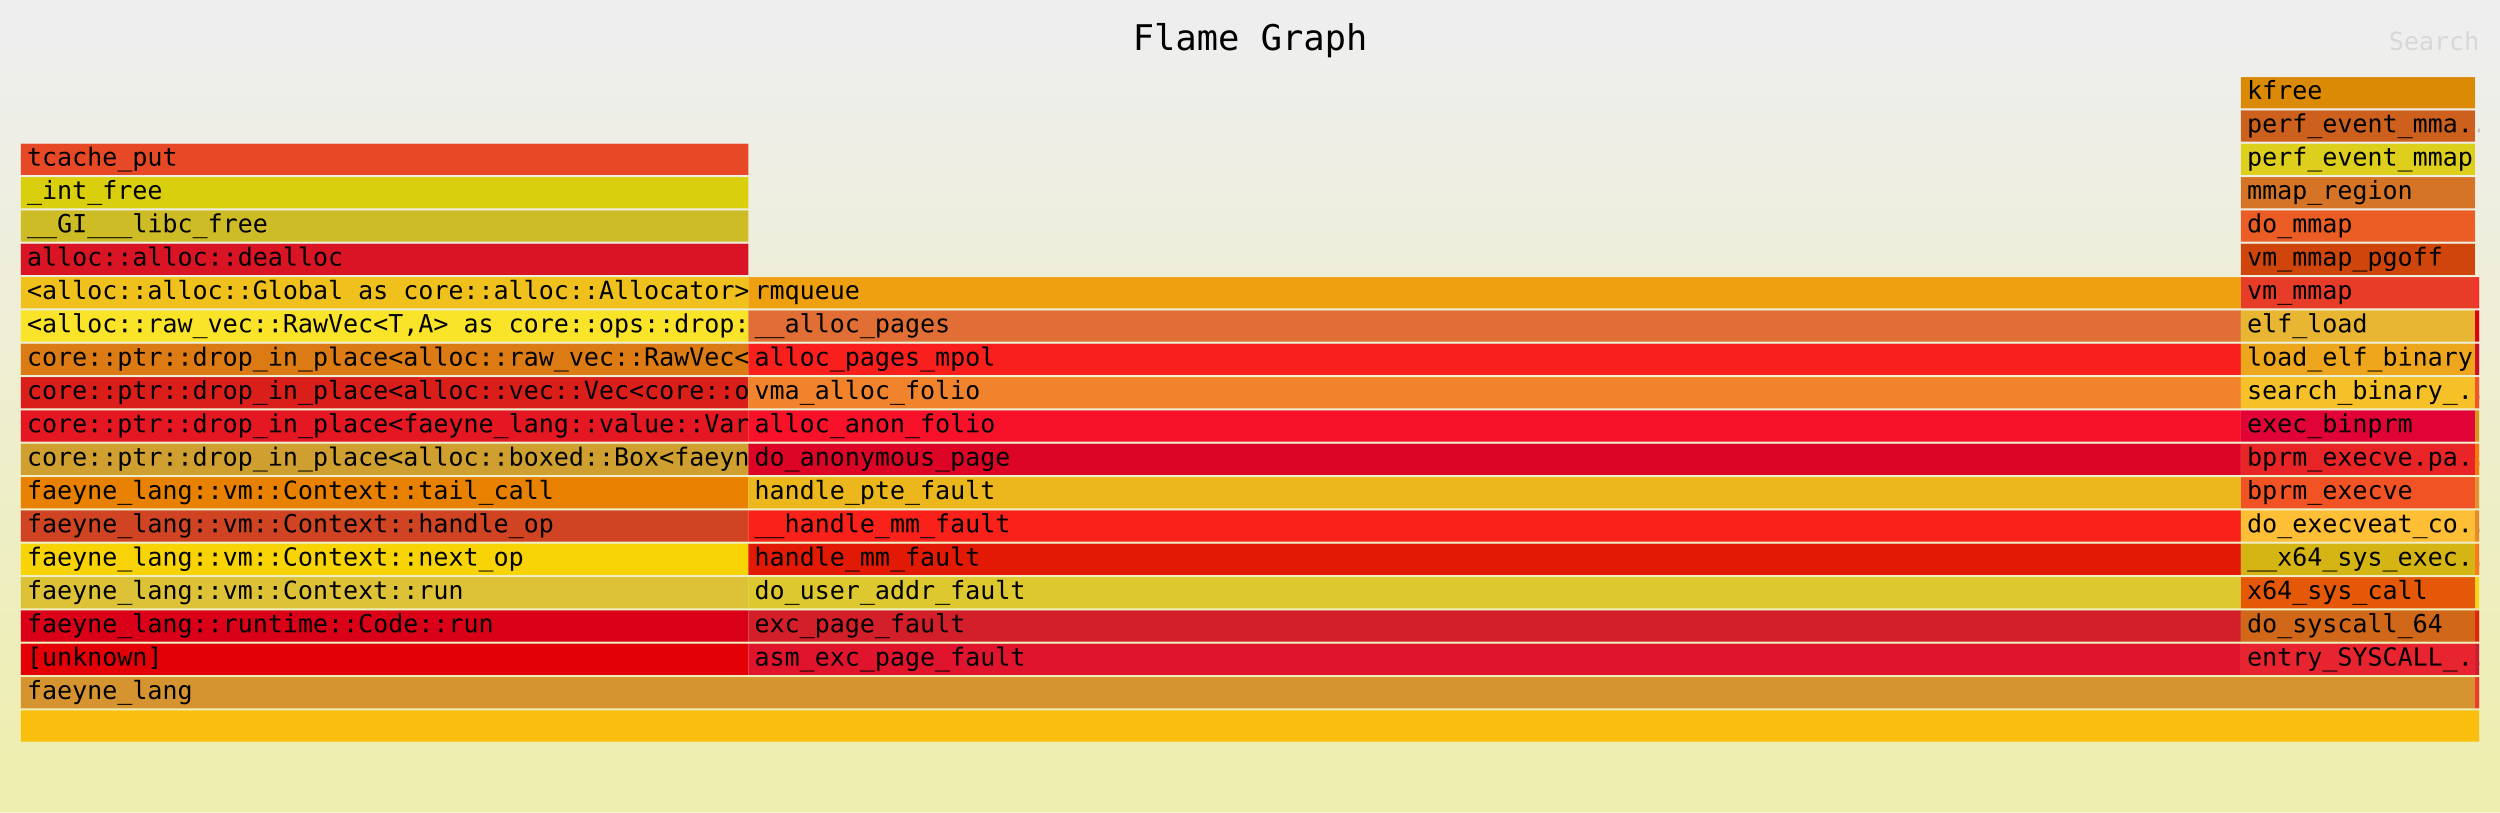
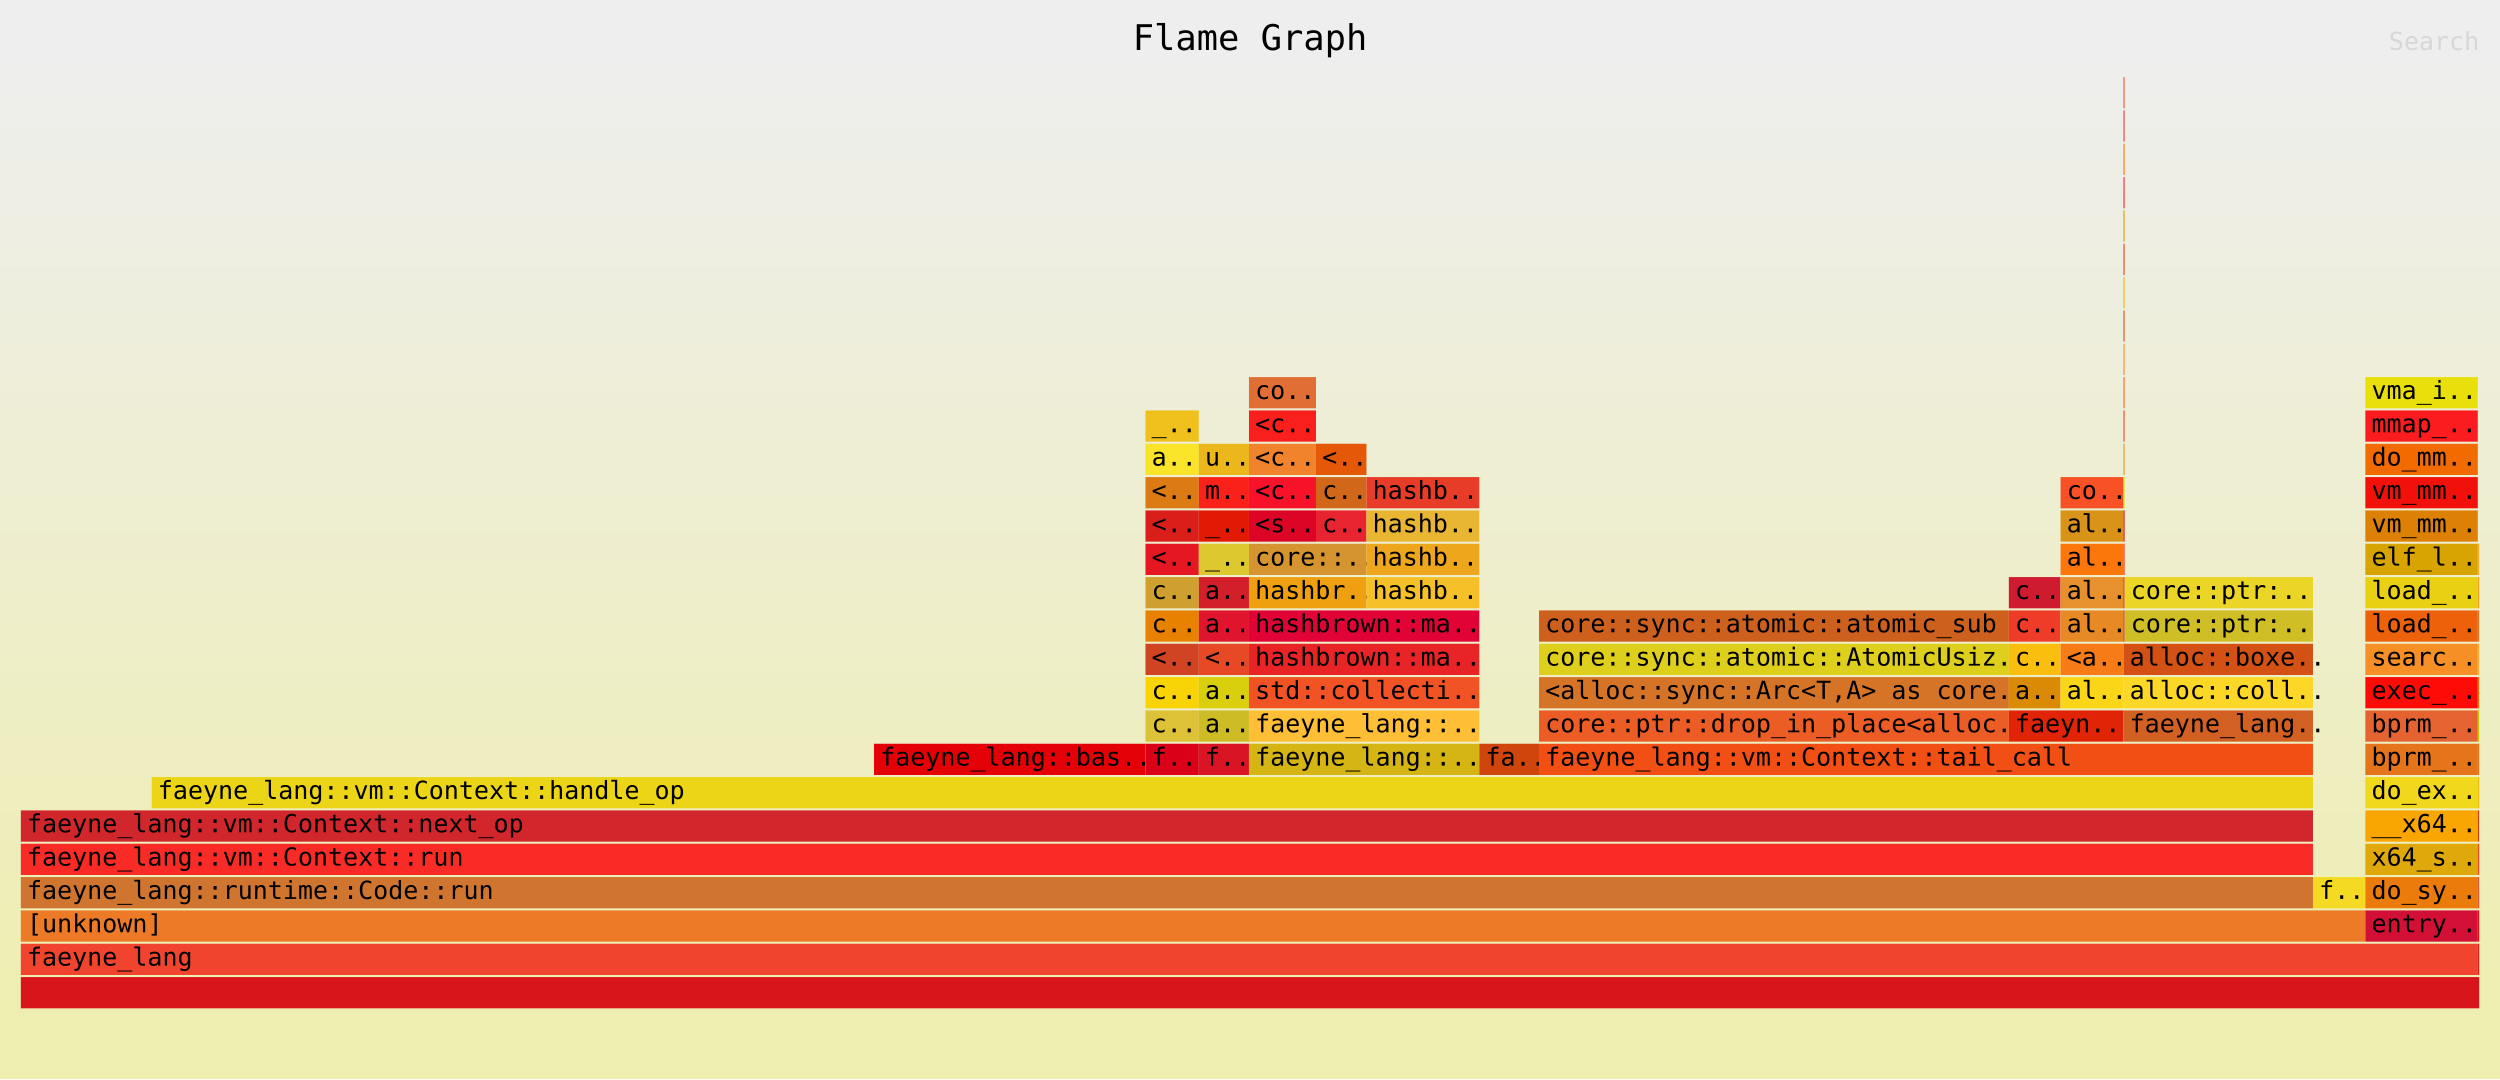
- <svg xmlns="http://www.w3.org/2000/svg" xmlns:ns1="http://github.com/jonhoo/inferno" version="1.1" width="1200" height="390" viewBox="0 0 1200 390">
+ <svg xmlns="http://www.w3.org/2000/svg" xmlns:ns1="http://github.com/jonhoo/inferno" version="1.1" width="1200" height="518" viewBox="0 0 1200 518">
  <defs>
    <linearGradient id="background" y1="0" y2="1" x1="0" x2="0">
      <stop stop-color="#eeeeee" offset="5%" />
      <stop stop-color="#eeeeb0" offset="95%" />
    </linearGradient>
  </defs>
  <style type="text/css">
text { font-family:monospace; font-size:12px }
#title { text-anchor:middle; font-size:17px; }
#matched { text-anchor:end; }
#search { text-anchor:end; opacity:0.1; cursor:pointer; }
#search:hover, #search.show { opacity:1; }
#subtitle { text-anchor:middle; font-color:rgb(160,160,160); }
#unzoom { cursor:pointer; }
#frames &gt; *:hover { stroke:black; stroke-width:0.5; cursor:pointer; }
.hide { display:none; }
.parent { opacity:0.5; }
</style>
-   <rect x="0" y="0" width="100%" height="390" fill="url(#background)" />
+   <rect x="0" y="0" width="100%" height="518" fill="url(#background)" />
  <text id="title" fill="rgb(0,0,0)" x="50%" y="24.00">Flame Graph</text>
-   <text id="details" fill="rgb(0,0,0)" x="10" y="373.00"> </text>
+   <text id="details" fill="rgb(0,0,0)" x="10" y="501.00"> </text>
  <text id="unzoom" class="hide" fill="rgb(0,0,0)" x="10" y="24.00">Reset Zoom</text>
  <text id="search" fill="rgb(0,0,0)" x="1190" y="24.00">Search</text>
-   <text id="matched" fill="rgb(0,0,0)" x="1190" y="373.00"> </text>
-   <svg id="frames" x="10" width="1180" total_samples="45370346">
-     <g>
-       <rect x="0%" y="309" width="29.593%" height="15" fill="rgb(227,0,7)" ns1:x="0" ns1:w="13426468" />
-       <text x="0.25%" y="319.50">[unknown]</text>
-     </g>
-     <g>
-       <rect x="0%" y="293" width="29.593%" height="15" fill="rgb(217,0,24)" ns1:x="0" ns1:w="13426468" />
-       <text x="0.25%" y="303.50">faeyne_lang::runtime::Code::run</text>
-     </g>
-     <g>
-       <rect x="0%" y="277" width="29.593%" height="15" fill="rgb(221,193,54)" ns1:x="0" ns1:w="13426468" />
-       <text x="0.25%" y="287.50">faeyne_lang::vm::Context::run</text>
-     </g>
-     <g>
-       <rect x="0%" y="261" width="29.593%" height="15" fill="rgb(248,212,6)" ns1:x="0" ns1:w="13426468" />
-       <text x="0.25%" y="271.50">faeyne_lang::vm::Context::next_op</text>
-     </g>
-     <g>
-       <rect x="0%" y="245" width="29.593%" height="15" fill="rgb(208,68,35)" ns1:x="0" ns1:w="13426468" />
-       <text x="0.25%" y="255.50">faeyne_lang::vm::Context::handle_op</text>
-     </g>
-     <g>
-       <rect x="0%" y="229" width="29.593%" height="15" fill="rgb(232,128,0)" ns1:x="0" ns1:w="13426468" />
-       <text x="0.25%" y="239.50">faeyne_lang::vm::Context::tail_call</text>
-     </g>
-     <g>
-       <rect x="0%" y="213" width="29.593%" height="15" fill="rgb(207,160,47)" ns1:x="0" ns1:w="13426468" />
-       <text x="0.25%" y="223.50">core::ptr::drop_in_place&lt;alloc::boxed::Box&lt;faeyn..</text>
-     </g>
-     <g>
-       <rect x="0%" y="197" width="29.593%" height="15" fill="rgb(228,23,34)" ns1:x="0" ns1:w="13426468" />
-       <text x="0.25%" y="207.50">core::ptr::drop_in_place&lt;faeyne_lang::value::Var..</text>
-     </g>
-     <g>
-       <rect x="0%" y="181" width="29.593%" height="15" fill="rgb(218,30,26)" ns1:x="0" ns1:w="13426468" />
-       <text x="0.25%" y="191.50">core::ptr::drop_in_place&lt;alloc::vec::Vec&lt;core::o..</text>
-     </g>
-     <g>
-       <rect x="0%" y="165" width="29.593%" height="15" fill="rgb(220,122,19)" ns1:x="0" ns1:w="13426468" />
-       <text x="0.25%" y="175.50">core::ptr::drop_in_place&lt;alloc::raw_vec::RawVec&lt;..</text>
-     </g>
-     <g>
-       <rect x="0%" y="149" width="29.593%" height="15" fill="rgb(250,228,42)" ns1:x="0" ns1:w="13426468" />
-       <text x="0.25%" y="159.50">&lt;alloc::raw_vec::RawVec&lt;T,A&gt; as core::ops::drop:..</text>
-     </g>
-     <g>
-       <rect x="0%" y="133" width="29.593%" height="15" fill="rgb(240,193,28)" ns1:x="0" ns1:w="13426468" />
-       <text x="0.25%" y="143.50">&lt;alloc::alloc::Global as core::alloc::Allocator&gt;..</text>
-     </g>
-     <g>
-       <rect x="0%" y="117" width="29.593%" height="15" fill="rgb(216,20,37)" ns1:x="0" ns1:w="13426468" />
-       <text x="0.25%" y="127.50">alloc::alloc::dealloc</text>
-     </g>
-     <g>
-       <rect x="0%" y="101" width="29.593%" height="15" fill="rgb(206,188,39)" ns1:x="0" ns1:w="13426468" />
-       <text x="0.25%" y="111.50">__GI___libc_free</text>
-     </g>
-     <g>
-       <rect x="0%" y="85" width="29.593%" height="15" fill="rgb(217,207,13)" ns1:x="0" ns1:w="13426468" />
-       <text x="0.25%" y="95.50">_int_free</text>
-     </g>
-     <g>
-       <rect x="0%" y="69" width="29.593%" height="15" fill="rgb(231,73,38)" ns1:x="0" ns1:w="13426468" />
-       <text x="0.25%" y="79.50">tcache_put</text>
-     </g>
-     <g>
-       <rect x="29.593%" y="309" width="60.715%" height="15" fill="rgb(225,20,46)" ns1:x="13426468" ns1:w="27546713" />
-       <text x="29.843%" y="319.50">asm_exc_page_fault</text>
-     </g>
-     <g>
-       <rect x="29.593%" y="293" width="60.715%" height="15" fill="rgb(210,31,41)" ns1:x="13426468" ns1:w="27546713" />
-       <text x="29.843%" y="303.50">exc_page_fault</text>
-     </g>
-     <g>
-       <rect x="29.593%" y="277" width="60.715%" height="15" fill="rgb(221,200,47)" ns1:x="13426468" ns1:w="27546713" />
-       <text x="29.843%" y="287.50">do_user_addr_fault</text>
-     </g>
-     <g>
-       <rect x="29.593%" y="261" width="60.715%" height="15" fill="rgb(226,26,5)" ns1:x="13426468" ns1:w="27546713" />
-       <text x="29.843%" y="271.50">handle_mm_fault</text>
-     </g>
-     <g>
-       <rect x="29.593%" y="245" width="60.715%" height="15" fill="rgb(249,33,26)" ns1:x="13426468" ns1:w="27546713" />
-       <text x="29.843%" y="255.50">__handle_mm_fault</text>
-     </g>
-     <g>
-       <rect x="29.593%" y="229" width="60.715%" height="15" fill="rgb(235,183,28)" ns1:x="13426468" ns1:w="27546713" />
-       <text x="29.843%" y="239.50">handle_pte_fault</text>
-     </g>
-     <g>
-       <rect x="29.593%" y="213" width="60.715%" height="15" fill="rgb(221,5,38)" ns1:x="13426468" ns1:w="27546713" />
-       <text x="29.843%" y="223.50">do_anonymous_page</text>
-     </g>
-     <g>
-       <rect x="29.593%" y="197" width="60.715%" height="15" fill="rgb(247,18,42)" ns1:x="13426468" ns1:w="27546713" />
-       <text x="29.843%" y="207.50">alloc_anon_folio</text>
-     </g>
-     <g>
-       <rect x="29.593%" y="181" width="60.715%" height="15" fill="rgb(241,131,45)" ns1:x="13426468" ns1:w="27546713" />
-       <text x="29.843%" y="191.50">vma_alloc_folio</text>
-     </g>
-     <g>
-       <rect x="29.593%" y="165" width="60.715%" height="15" fill="rgb(249,31,29)" ns1:x="13426468" ns1:w="27546713" />
-       <text x="29.843%" y="175.50">alloc_pages_mpol</text>
-     </g>
-     <g>
-       <rect x="29.593%" y="149" width="60.715%" height="15" fill="rgb(225,111,53)" ns1:x="13426468" ns1:w="27546713" />
-       <text x="29.843%" y="159.50">__alloc_pages</text>
-     </g>
-     <g>
-       <rect x="29.593%" y="133" width="60.715%" height="15" fill="rgb(238,160,17)" ns1:x="13426468" ns1:w="27546713" />
-       <text x="29.843%" y="143.50">rmqueue</text>
-     </g>
-     <g>
-       <rect x="0%" y="325" width="99.832%" height="15" fill="rgb(214,148,48)" ns1:x="0" ns1:w="45294261" />
-       <text x="0.25%" y="335.50">faeyne_lang</text>
-     </g>
-     <g>
-       <rect x="90.308%" y="309" width="9.524%" height="15" fill="rgb(232,36,49)" ns1:x="40973181" ns1:w="4321080" />
-       <text x="90.558%" y="319.50">entry_SYSCALL_..</text>
-     </g>
-     <g>
-       <rect x="90.308%" y="293" width="9.524%" height="15" fill="rgb(209,103,24)" ns1:x="40973181" ns1:w="4321080" />
-       <text x="90.558%" y="303.50">do_syscall_64</text>
-     </g>
-     <g>
-       <rect x="90.308%" y="277" width="9.524%" height="15" fill="rgb(229,88,8)" ns1:x="40973181" ns1:w="4321080" />
-       <text x="90.558%" y="287.50">x64_sys_call</text>
-     </g>
-     <g>
-       <rect x="90.308%" y="261" width="9.524%" height="15" fill="rgb(213,181,19)" ns1:x="40973181" ns1:w="4321080" />
-       <text x="90.558%" y="271.50">__x64_sys_exec..</text>
-     </g>
-     <g>
-       <rect x="90.308%" y="245" width="9.524%" height="15" fill="rgb(254,191,54)" ns1:x="40973181" ns1:w="4321080" />
-       <text x="90.558%" y="255.50">do_execveat_co..</text>
-     </g>
-     <g>
-       <rect x="90.308%" y="229" width="9.524%" height="15" fill="rgb(241,83,37)" ns1:x="40973181" ns1:w="4321080" />
-       <text x="90.558%" y="239.50">bprm_execve</text>
-     </g>
-     <g>
-       <rect x="90.308%" y="213" width="9.524%" height="15" fill="rgb(233,36,39)" ns1:x="40973181" ns1:w="4321080" />
-       <text x="90.558%" y="223.50">bprm_execve.pa..</text>
-     </g>
-     <g>
-       <rect x="90.308%" y="197" width="9.524%" height="15" fill="rgb(226,3,54)" ns1:x="40973181" ns1:w="4321080" />
-       <text x="90.558%" y="207.50">exec_binprm</text>
-     </g>
-     <g>
-       <rect x="90.308%" y="181" width="9.524%" height="15" fill="rgb(245,192,40)" ns1:x="40973181" ns1:w="4321080" />
-       <text x="90.558%" y="191.50">search_binary_..</text>
-     </g>
-     <g>
-       <rect x="90.308%" y="165" width="9.524%" height="15" fill="rgb(238,167,29)" ns1:x="40973181" ns1:w="4321080" />
-       <text x="90.558%" y="175.50">load_elf_binary</text>
-     </g>
-     <g>
-       <rect x="90.308%" y="149" width="9.524%" height="15" fill="rgb(232,182,51)" ns1:x="40973181" ns1:w="4321080" />
-       <text x="90.558%" y="159.50">elf_load</text>
-     </g>
-     <g>
-       <rect x="90.308%" y="133" width="9.524%" height="15" fill="rgb(231,60,39)" ns1:x="40973181" ns1:w="4321080" />
-       <text x="90.558%" y="143.50">vm_mmap</text>
-     </g>
-     <g>
-       <rect x="90.308%" y="117" width="9.524%" height="15" fill="rgb(208,69,12)" ns1:x="40973181" ns1:w="4321080" />
-       <text x="90.558%" y="127.50">vm_mmap_pgoff</text>
-     </g>
-     <g>
-       <rect x="90.308%" y="101" width="9.524%" height="15" fill="rgb(235,93,37)" ns1:x="40973181" ns1:w="4321080" />
-       <text x="90.558%" y="111.50">do_mmap</text>
-     </g>
-     <g>
-       <rect x="90.308%" y="85" width="9.524%" height="15" fill="rgb(213,116,39)" ns1:x="40973181" ns1:w="4321080" />
-       <text x="90.558%" y="95.50">mmap_region</text>
-     </g>
-     <g>
-       <rect x="90.308%" y="69" width="9.524%" height="15" fill="rgb(222,207,29)" ns1:x="40973181" ns1:w="4321080" />
-       <text x="90.558%" y="79.50">perf_event_mmap</text>
-     </g>
-     <g>
-       <rect x="90.308%" y="53" width="9.524%" height="15" fill="rgb(206,96,30)" ns1:x="40973181" ns1:w="4321080" />
-       <text x="90.558%" y="63.50">perf_event_mma..</text>
-     </g>
-     <g>
-       <rect x="90.308%" y="37" width="9.524%" height="15" fill="rgb(218,138,4)" ns1:x="40973181" ns1:w="4321080" />
-       <text x="90.558%" y="47.50">kfree</text>
-     </g>
-     <g>
-       <rect x="0%" y="341" width="100%" height="15" fill="rgb(250,191,14)" ns1:x="0" ns1:w="45370346" />
-       <text x="0.25%" y="351.50" />
-     </g>
-     <g>
-       <rect x="99.832%" y="325" width="0.168%" height="15" fill="rgb(239,60,40)" ns1:x="45294261" ns1:w="76085" />
-       <text x="100.082%" y="335.50" />
-     </g>
-     <g>
-       <rect x="99.832%" y="309" width="0.168%" height="15" fill="rgb(206,27,48)" ns1:x="45294261" ns1:w="76085" />
-       <text x="100.082%" y="319.50" />
-     </g>
-     <g>
-       <rect x="99.832%" y="293" width="0.168%" height="15" fill="rgb(225,35,8)" ns1:x="45294261" ns1:w="76085" />
-       <text x="100.082%" y="303.50" />
-     </g>
-     <g>
-       <rect x="99.832%" y="277" width="0.168%" height="15" fill="rgb(250,213,24)" ns1:x="45294261" ns1:w="76085" />
-       <text x="100.082%" y="287.50" />
-     </g>
-     <g>
-       <rect x="99.832%" y="261" width="0.168%" height="15" fill="rgb(247,123,22)" ns1:x="45294261" ns1:w="76085" />
-       <text x="100.082%" y="271.50" />
-     </g>
-     <g>
-       <rect x="99.832%" y="245" width="0.168%" height="15" fill="rgb(231,138,38)" ns1:x="45294261" ns1:w="76085" />
-       <text x="100.082%" y="255.50" />
-     </g>
-     <g>
-       <rect x="99.832%" y="229" width="0.168%" height="15" fill="rgb(231,145,46)" ns1:x="45294261" ns1:w="76085" />
-       <text x="100.082%" y="239.50" />
-     </g>
-     <g>
-       <rect x="99.832%" y="213" width="0.168%" height="15" fill="rgb(251,118,11)" ns1:x="45294261" ns1:w="76085" />
-       <text x="100.082%" y="223.50" />
-     </g>
-     <g>
-       <rect x="99.832%" y="197" width="0.168%" height="15" fill="rgb(217,147,25)" ns1:x="45294261" ns1:w="76085" />
-       <text x="100.082%" y="207.50" />
-     </g>
-     <g>
-       <rect x="99.832%" y="181" width="0.168%" height="15" fill="rgb(247,81,37)" ns1:x="45294261" ns1:w="76085" />
-       <text x="100.082%" y="191.50" />
-     </g>
-     <g>
-       <rect x="99.832%" y="165" width="0.168%" height="15" fill="rgb(209,12,38)" ns1:x="45294261" ns1:w="76085" />
-       <text x="100.082%" y="175.50" />
-     </g>
-     <g>
-       <rect x="99.832%" y="149" width="0.168%" height="15" fill="rgb(227,1,9)" ns1:x="45294261" ns1:w="76085" />
-       <text x="100.082%" y="159.50" />
-     </g>
-     <g>
-       <rect x="99.832%" y="133" width="0.168%" height="15" fill="rgb(248,47,43)" ns1:x="45294261" ns1:w="76085" />
-       <text x="100.082%" y="143.50" />
+   <text id="matched" fill="rgb(0,0,0)" x="1190" y="501.00"> </text>
+   <svg id="frames" x="10" width="1180" total_samples="270956611">
+     <g>
+       <rect x="34.706%" y="357" width="11.041%" height="15" fill="rgb(227,0,7)" ns1:x="94038751" ns1:w="29917227" />
+       <text x="34.956%" y="367.50">faeyne_lang::bas..</text>
+     </g>
+     <g>
+       <rect x="45.748%" y="357" width="2.17%" height="15" fill="rgb(217,0,24)" ns1:x="123955978" ns1:w="5879940" />
+       <text x="45.998%" y="367.50">f..</text>
+     </g>
+     <g>
+       <rect x="45.748%" y="341" width="2.17%" height="15" fill="rgb(221,193,54)" ns1:x="123955978" ns1:w="5879940" />
+       <text x="45.998%" y="351.50">c..</text>
+     </g>
+     <g>
+       <rect x="45.748%" y="325" width="2.17%" height="15" fill="rgb(248,212,6)" ns1:x="123955978" ns1:w="5879940" />
+       <text x="45.998%" y="335.50">c..</text>
+     </g>
+     <g>
+       <rect x="45.748%" y="309" width="2.17%" height="15" fill="rgb(208,68,35)" ns1:x="123955978" ns1:w="5879940" />
+       <text x="45.998%" y="319.50">&lt;..</text>
+     </g>
+     <g>
+       <rect x="45.748%" y="293" width="2.17%" height="15" fill="rgb(232,128,0)" ns1:x="123955978" ns1:w="5879940" />
+       <text x="45.998%" y="303.50">c..</text>
+     </g>
+     <g>
+       <rect x="45.748%" y="277" width="2.17%" height="15" fill="rgb(207,160,47)" ns1:x="123955978" ns1:w="5879940" />
+       <text x="45.998%" y="287.50">c..</text>
+     </g>
+     <g>
+       <rect x="45.748%" y="261" width="2.17%" height="15" fill="rgb(228,23,34)" ns1:x="123955978" ns1:w="5879940" />
+       <text x="45.998%" y="271.50">&lt;..</text>
+     </g>
+     <g>
+       <rect x="45.748%" y="245" width="2.17%" height="15" fill="rgb(218,30,26)" ns1:x="123955978" ns1:w="5879940" />
+       <text x="45.998%" y="255.50">&lt;..</text>
+     </g>
+     <g>
+       <rect x="45.748%" y="229" width="2.17%" height="15" fill="rgb(220,122,19)" ns1:x="123955978" ns1:w="5879940" />
+       <text x="45.998%" y="239.50">&lt;..</text>
+     </g>
+     <g>
+       <rect x="45.748%" y="213" width="2.17%" height="15" fill="rgb(250,228,42)" ns1:x="123955978" ns1:w="5879940" />
+       <text x="45.998%" y="223.50">a..</text>
+     </g>
+     <g>
+       <rect x="45.748%" y="197" width="2.17%" height="15" fill="rgb(240,193,28)" ns1:x="123955978" ns1:w="5879940" />
+       <text x="45.998%" y="207.50">_..</text>
+     </g>
+     <g>
+       <rect x="47.918%" y="357" width="2.04%" height="15" fill="rgb(216,20,37)" ns1:x="129835918" ns1:w="5528250" />
+       <text x="48.168%" y="367.50">f..</text>
+     </g>
+     <g>
+       <rect x="47.918%" y="341" width="2.04%" height="15" fill="rgb(206,188,39)" ns1:x="129835918" ns1:w="5528250" />
+       <text x="48.168%" y="351.50">a..</text>
+     </g>
+     <g>
+       <rect x="47.918%" y="325" width="2.04%" height="15" fill="rgb(217,207,13)" ns1:x="129835918" ns1:w="5528250" />
+       <text x="48.168%" y="335.50">a..</text>
+     </g>
+     <g>
+       <rect x="47.918%" y="309" width="2.04%" height="15" fill="rgb(231,73,38)" ns1:x="129835918" ns1:w="5528250" />
+       <text x="48.168%" y="319.50">&lt;..</text>
+     </g>
+     <g>
+       <rect x="47.918%" y="293" width="2.04%" height="15" fill="rgb(225,20,46)" ns1:x="129835918" ns1:w="5528250" />
+       <text x="48.168%" y="303.50">a..</text>
+     </g>
+     <g>
+       <rect x="47.918%" y="277" width="2.04%" height="15" fill="rgb(210,31,41)" ns1:x="129835918" ns1:w="5528250" />
+       <text x="48.168%" y="287.50">a..</text>
+     </g>
+     <g>
+       <rect x="47.918%" y="261" width="2.04%" height="15" fill="rgb(221,200,47)" ns1:x="129835918" ns1:w="5528250" />
+       <text x="48.168%" y="271.50">_..</text>
+     </g>
+     <g>
+       <rect x="47.918%" y="245" width="2.04%" height="15" fill="rgb(226,26,5)" ns1:x="129835918" ns1:w="5528250" />
+       <text x="48.168%" y="255.50">_..</text>
+     </g>
+     <g>
+       <rect x="47.918%" y="229" width="2.04%" height="15" fill="rgb(249,33,26)" ns1:x="129835918" ns1:w="5528250" />
+       <text x="48.168%" y="239.50">m..</text>
+     </g>
+     <g>
+       <rect x="47.918%" y="213" width="2.04%" height="15" fill="rgb(235,183,28)" ns1:x="129835918" ns1:w="5528250" />
+       <text x="48.168%" y="223.50">u..</text>
+     </g>
+     <g>
+       <rect x="49.958%" y="245" width="2.727%" height="15" fill="rgb(221,5,38)" ns1:x="135364168" ns1:w="7390103" />
+       <text x="50.208%" y="255.50">&lt;s..</text>
+     </g>
+     <g>
+       <rect x="49.958%" y="229" width="2.727%" height="15" fill="rgb(247,18,42)" ns1:x="135364168" ns1:w="7390103" />
+       <text x="50.208%" y="239.50">&lt;c..</text>
+     </g>
+     <g>
+       <rect x="49.958%" y="213" width="2.727%" height="15" fill="rgb(241,131,45)" ns1:x="135364168" ns1:w="7390103" />
+       <text x="50.208%" y="223.50">&lt;c..</text>
+     </g>
+     <g>
+       <rect x="49.958%" y="197" width="2.727%" height="15" fill="rgb(249,31,29)" ns1:x="135364168" ns1:w="7390103" />
+       <text x="50.208%" y="207.50">&lt;c..</text>
+     </g>
+     <g>
+       <rect x="49.958%" y="181" width="2.727%" height="15" fill="rgb(225,111,53)" ns1:x="135364168" ns1:w="7390103" />
+       <text x="50.208%" y="191.50">co..</text>
+     </g>
+     <g>
+       <rect x="49.958%" y="277" width="4.78%" height="15" fill="rgb(238,160,17)" ns1:x="135364168" ns1:w="12950608" />
+       <text x="50.208%" y="287.50">hashbr..</text>
+     </g>
+     <g>
+       <rect x="49.958%" y="261" width="4.78%" height="15" fill="rgb(214,148,48)" ns1:x="135364168" ns1:w="12950608" />
+       <text x="50.208%" y="271.50">core::..</text>
+     </g>
+     <g>
+       <rect x="52.685%" y="245" width="2.052%" height="15" fill="rgb(232,36,49)" ns1:x="142754271" ns1:w="5560505" />
+       <text x="52.935%" y="255.50">c..</text>
+     </g>
+     <g>
+       <rect x="52.685%" y="229" width="2.052%" height="15" fill="rgb(209,103,24)" ns1:x="142754271" ns1:w="5560505" />
+       <text x="52.935%" y="239.50">c..</text>
+     </g>
+     <g>
+       <rect x="52.685%" y="213" width="2.052%" height="15" fill="rgb(229,88,8)" ns1:x="142754271" ns1:w="5560505" />
+       <text x="52.935%" y="223.50">&lt;..</text>
+     </g>
+     <g>
+       <rect x="49.958%" y="357" width="9.369%" height="15" fill="rgb(213,181,19)" ns1:x="135364168" ns1:w="25386846" />
+       <text x="50.208%" y="367.50">faeyne_lang::..</text>
+     </g>
+     <g>
+       <rect x="49.958%" y="341" width="9.369%" height="15" fill="rgb(254,191,54)" ns1:x="135364168" ns1:w="25386846" />
+       <text x="50.208%" y="351.50">faeyne_lang::..</text>
+     </g>
+     <g>
+       <rect x="49.958%" y="325" width="9.369%" height="15" fill="rgb(241,83,37)" ns1:x="135364168" ns1:w="25386846" />
+       <text x="50.208%" y="335.50">std::collecti..</text>
+     </g>
+     <g>
+       <rect x="49.958%" y="309" width="9.369%" height="15" fill="rgb(233,36,39)" ns1:x="135364168" ns1:w="25386846" />
+       <text x="50.208%" y="319.50">hashbrown::ma..</text>
+     </g>
+     <g>
+       <rect x="49.958%" y="293" width="9.369%" height="15" fill="rgb(226,3,54)" ns1:x="135364168" ns1:w="25386846" />
+       <text x="50.208%" y="303.50">hashbrown::ma..</text>
+     </g>
+     <g>
+       <rect x="54.737%" y="277" width="4.59%" height="15" fill="rgb(245,192,40)" ns1:x="148314776" ns1:w="12436238" />
+       <text x="54.987%" y="287.50">hashb..</text>
+     </g>
+     <g>
+       <rect x="54.737%" y="261" width="4.59%" height="15" fill="rgb(238,167,29)" ns1:x="148314776" ns1:w="12436238" />
+       <text x="54.987%" y="271.50">hashb..</text>
+     </g>
+     <g>
+       <rect x="54.737%" y="245" width="4.59%" height="15" fill="rgb(232,182,51)" ns1:x="148314776" ns1:w="12436238" />
+       <text x="54.987%" y="255.50">hashb..</text>
+     </g>
+     <g>
+       <rect x="54.737%" y="229" width="4.59%" height="15" fill="rgb(231,60,39)" ns1:x="148314776" ns1:w="12436238" />
+       <text x="54.987%" y="239.50">hashb..</text>
+     </g>
+     <g>
+       <rect x="59.327%" y="357" width="2.43%" height="15" fill="rgb(208,69,12)" ns1:x="160751014" ns1:w="6583145" />
+       <text x="59.577%" y="367.50">fa..</text>
+     </g>
+     <g>
+       <rect x="61.757%" y="341" width="19.112%" height="15" fill="rgb(235,93,37)" ns1:x="167334159" ns1:w="51784480" />
+       <text x="62.007%" y="351.50">core::ptr::drop_in_place&lt;alloc..</text>
+     </g>
+     <g>
+       <rect x="61.757%" y="325" width="19.112%" height="15" fill="rgb(213,116,39)" ns1:x="167334159" ns1:w="51784480" />
+       <text x="62.007%" y="335.50">&lt;alloc::sync::Arc&lt;T,A&gt; as core..</text>
+     </g>
+     <g>
+       <rect x="61.757%" y="309" width="19.112%" height="15" fill="rgb(222,207,29)" ns1:x="167334159" ns1:w="51784480" />
+       <text x="62.007%" y="319.50">core::sync::atomic::AtomicUsiz..</text>
+     </g>
+     <g>
+       <rect x="61.757%" y="293" width="19.112%" height="15" fill="rgb(206,96,30)" ns1:x="167334159" ns1:w="51784480" />
+       <text x="62.007%" y="303.50">core::sync::atomic::atomic_sub</text>
+     </g>
+     <g>
+       <rect x="80.868%" y="325" width="2.103%" height="15" fill="rgb(218,138,4)" ns1:x="219118639" ns1:w="5698945" />
+       <text x="81.118%" y="335.50">a..</text>
+     </g>
+     <g>
+       <rect x="80.868%" y="309" width="2.103%" height="15" fill="rgb(250,191,14)" ns1:x="219118639" ns1:w="5698945" />
+       <text x="81.118%" y="319.50">c..</text>
+     </g>
+     <g>
+       <rect x="80.868%" y="293" width="2.103%" height="15" fill="rgb(239,60,40)" ns1:x="219118639" ns1:w="5698945" />
+       <text x="81.118%" y="303.50">c..</text>
+     </g>
+     <g>
+       <rect x="80.868%" y="277" width="2.103%" height="15" fill="rgb(206,27,48)" ns1:x="219118639" ns1:w="5698945" />
+       <text x="81.118%" y="287.50">c..</text>
+     </g>
+     <g>
+       <rect x="80.868%" y="341" width="4.664%" height="15" fill="rgb(225,35,8)" ns1:x="219118639" ns1:w="12637180" />
+       <text x="81.118%" y="351.50">faeyn..</text>
+     </g>
+     <g>
+       <rect x="82.972%" y="325" width="2.561%" height="15" fill="rgb(250,213,24)" ns1:x="224817584" ns1:w="6938235" />
+       <text x="83.222%" y="335.50">al..</text>
+     </g>
+     <g>
+       <rect x="82.972%" y="309" width="2.561%" height="15" fill="rgb(247,123,22)" ns1:x="224817584" ns1:w="6938235" />
+       <text x="83.222%" y="319.50">&lt;a..</text>
+     </g>
+     <g>
+       <rect x="82.972%" y="293" width="2.561%" height="15" fill="rgb(231,138,38)" ns1:x="224817584" ns1:w="6938235" />
+       <text x="83.222%" y="303.50">al..</text>
+     </g>
+     <g>
+       <rect x="82.972%" y="277" width="2.561%" height="15" fill="rgb(231,145,46)" ns1:x="224817584" ns1:w="6938235" />
+       <text x="83.222%" y="287.50">al..</text>
+     </g>
+     <g>
+       <rect x="82.972%" y="261" width="2.561%" height="15" fill="rgb(251,118,11)" ns1:x="224817584" ns1:w="6938235" />
+       <text x="83.222%" y="271.50">al..</text>
+     </g>
+     <g>
+       <rect x="82.972%" y="245" width="2.561%" height="15" fill="rgb(217,147,25)" ns1:x="224817584" ns1:w="6938235" />
+       <text x="83.222%" y="255.50">al..</text>
+     </g>
+     <g>
+       <rect x="82.972%" y="229" width="2.561%" height="15" fill="rgb(247,81,37)" ns1:x="224817584" ns1:w="6938235" />
+       <text x="83.222%" y="239.50">co..</text>
+     </g>
+     <g>
+       <rect x="85.532%" y="293" width="0.044%" height="15" fill="rgb(209,12,38)" ns1:x="231755819" ns1:w="120612" />
+       <text x="85.782%" y="303.50" />
+     </g>
+     <g>
+       <rect x="85.532%" y="277" width="0.044%" height="15" fill="rgb(227,1,9)" ns1:x="231755819" ns1:w="120612" />
+       <text x="85.782%" y="287.50" />
+     </g>
+     <g>
+       <rect x="85.532%" y="261" width="0.044%" height="15" fill="rgb(248,47,43)" ns1:x="231755819" ns1:w="120612" />
+       <text x="85.782%" y="271.50" />
+     </g>
+     <g>
+       <rect x="85.532%" y="245" width="0.044%" height="15" fill="rgb(221,10,30)" ns1:x="231755819" ns1:w="120612" />
+       <text x="85.782%" y="255.50" />
+     </g>
+     <g>
+       <rect x="85.532%" y="229" width="0.044%" height="15" fill="rgb(210,229,1)" ns1:x="231755819" ns1:w="120612" />
+       <text x="85.782%" y="239.50" />
+     </g>
+     <g>
+       <rect x="85.532%" y="213" width="0.044%" height="15" fill="rgb(222,148,37)" ns1:x="231755819" ns1:w="120612" />
+       <text x="85.782%" y="223.50" />
+     </g>
+     <g>
+       <rect x="85.532%" y="197" width="0.044%" height="15" fill="rgb(234,67,33)" ns1:x="231755819" ns1:w="120612" />
+       <text x="85.782%" y="207.50" />
+     </g>
+     <g>
+       <rect x="85.532%" y="181" width="0.044%" height="15" fill="rgb(247,98,35)" ns1:x="231755819" ns1:w="120612" />
+       <text x="85.782%" y="191.50" />
+     </g>
+     <g>
+       <rect x="85.532%" y="165" width="0.044%" height="15" fill="rgb(247,138,52)" ns1:x="231755819" ns1:w="120612" />
+       <text x="85.782%" y="175.50" />
+     </g>
+     <g>
+       <rect x="85.532%" y="149" width="0.044%" height="15" fill="rgb(213,79,30)" ns1:x="231755819" ns1:w="120612" />
+       <text x="85.782%" y="159.50" />
+     </g>
+     <g>
+       <rect x="85.532%" y="133" width="0.044%" height="15" fill="rgb(246,177,23)" ns1:x="231755819" ns1:w="120612" />
+       <text x="85.782%" y="143.50" />
+     </g>
+     <g>
+       <rect x="85.532%" y="117" width="0.044%" height="15" fill="rgb(230,62,27)" ns1:x="231755819" ns1:w="120612" />
+       <text x="85.782%" y="127.50" />
+     </g>
+     <g>
+       <rect x="85.532%" y="101" width="0.044%" height="15" fill="rgb(216,154,8)" ns1:x="231755819" ns1:w="120612" />
+       <text x="85.782%" y="111.50" />
+     </g>
+     <g>
+       <rect x="85.532%" y="85" width="0.044%" height="15" fill="rgb(244,35,45)" ns1:x="231755819" ns1:w="120612" />
+       <text x="85.782%" y="95.50" />
+     </g>
+     <g>
+       <rect x="85.532%" y="69" width="0.044%" height="15" fill="rgb(251,115,12)" ns1:x="231755819" ns1:w="120612" />
+       <text x="85.782%" y="79.50" />
+     </g>
+     <g>
+       <rect x="85.532%" y="53" width="0.044%" height="15" fill="rgb(240,54,50)" ns1:x="231755819" ns1:w="120612" />
+       <text x="85.782%" y="63.50" />
+     </g>
+     <g>
+       <rect x="85.532%" y="37" width="0.044%" height="15" fill="rgb(233,84,52)" ns1:x="231755819" ns1:w="120612" />
+       <text x="85.782%" y="47.50" />
+     </g>
+     <g>
+       <rect x="0%" y="421" width="93.24%" height="15" fill="rgb(207,117,47)" ns1:x="0" ns1:w="252640212" />
+       <text x="0.25%" y="431.50">faeyne_lang::runtime::Code::run</text>
+     </g>
+     <g>
+       <rect x="0%" y="405" width="93.24%" height="15" fill="rgb(249,43,39)" ns1:x="0" ns1:w="252640212" />
+       <text x="0.25%" y="415.50">faeyne_lang::vm::Context::run</text>
+     </g>
+     <g>
+       <rect x="0%" y="389" width="93.24%" height="15" fill="rgb(209,38,44)" ns1:x="0" ns1:w="252640212" />
+       <text x="0.25%" y="399.50">faeyne_lang::vm::Context::next_op</text>
+     </g>
+     <g>
+       <rect x="5.323%" y="373" width="87.917%" height="15" fill="rgb(236,212,23)" ns1:x="14423517" ns1:w="238216695" />
+       <text x="5.573%" y="383.50">faeyne_lang::vm::Context::handle_op</text>
+     </g>
+     <g>
+       <rect x="61.757%" y="357" width="31.483%" height="15" fill="rgb(242,79,21)" ns1:x="167334159" ns1:w="85306053" />
+       <text x="62.007%" y="367.50">faeyne_lang::vm::Context::tail_call</text>
+     </g>
+     <g>
+       <rect x="85.532%" y="341" width="7.708%" height="15" fill="rgb(211,96,35)" ns1:x="231755819" ns1:w="20884393" />
+       <text x="85.782%" y="351.50">faeyne_lang..</text>
+     </g>
+     <g>
+       <rect x="85.532%" y="325" width="7.708%" height="15" fill="rgb(253,215,40)" ns1:x="231755819" ns1:w="20884393" />
+       <text x="85.782%" y="335.50">alloc::coll..</text>
+     </g>
+     <g>
+       <rect x="85.532%" y="309" width="7.708%" height="15" fill="rgb(211,81,21)" ns1:x="231755819" ns1:w="20884393" />
+       <text x="85.782%" y="319.50">alloc::boxe..</text>
+     </g>
+     <g>
+       <rect x="85.577%" y="293" width="7.663%" height="15" fill="rgb(208,190,38)" ns1:x="231876431" ns1:w="20763781" />
+       <text x="85.827%" y="303.50">core::ptr:..</text>
+     </g>
+     <g>
+       <rect x="85.577%" y="277" width="7.663%" height="15" fill="rgb(235,213,38)" ns1:x="231876431" ns1:w="20763781" />
+       <text x="85.827%" y="287.50">core::ptr:..</text>
+     </g>
+     <g>
+       <rect x="0%" y="437" width="95.37%" height="15" fill="rgb(237,122,38)" ns1:x="0" ns1:w="258412173" />
+       <text x="0.25%" y="447.50">[unknown]</text>
+     </g>
+     <g>
+       <rect x="93.24%" y="421" width="2.13%" height="15" fill="rgb(244,218,35)" ns1:x="252640212" ns1:w="5771961" />
+       <text x="93.49%" y="431.50">f..</text>
+     </g>
+     <g>
+       <rect x="0%" y="453" width="99.944%" height="15" fill="rgb(240,68,47)" ns1:x="0" ns1:w="270804242" />
+       <text x="0.25%" y="463.50">faeyne_lang</text>
+     </g>
+     <g>
+       <rect x="95.37%" y="437" width="4.574%" height="15" fill="rgb(210,16,53)" ns1:x="258412173" ns1:w="12392069" />
+       <text x="95.62%" y="447.50">entry..</text>
+     </g>
+     <g>
+       <rect x="95.37%" y="421" width="4.574%" height="15" fill="rgb(235,124,12)" ns1:x="258412173" ns1:w="12392069" />
+       <text x="95.62%" y="431.50">do_sy..</text>
+     </g>
+     <g>
+       <rect x="95.37%" y="405" width="4.574%" height="15" fill="rgb(224,169,11)" ns1:x="258412173" ns1:w="12392069" />
+       <text x="95.62%" y="415.50">x64_s..</text>
+     </g>
+     <g>
+       <rect x="95.37%" y="389" width="4.574%" height="15" fill="rgb(250,166,2)" ns1:x="258412173" ns1:w="12392069" />
+       <text x="95.62%" y="399.50">__x64..</text>
+     </g>
+     <g>
+       <rect x="95.37%" y="373" width="4.574%" height="15" fill="rgb(242,216,29)" ns1:x="258412173" ns1:w="12392069" />
+       <text x="95.62%" y="383.50">do_ex..</text>
+     </g>
+     <g>
+       <rect x="95.37%" y="357" width="4.574%" height="15" fill="rgb(230,116,27)" ns1:x="258412173" ns1:w="12392069" />
+       <text x="95.62%" y="367.50">bprm_..</text>
+     </g>
+     <g>
+       <rect x="95.37%" y="341" width="4.574%" height="15" fill="rgb(228,99,48)" ns1:x="258412173" ns1:w="12392069" />
+       <text x="95.62%" y="351.50">bprm_..</text>
+     </g>
+     <g>
+       <rect x="95.37%" y="325" width="4.574%" height="15" fill="rgb(253,11,6)" ns1:x="258412173" ns1:w="12392069" />
+       <text x="95.62%" y="335.50">exec_..</text>
+     </g>
+     <g>
+       <rect x="95.37%" y="309" width="4.574%" height="15" fill="rgb(247,143,39)" ns1:x="258412173" ns1:w="12392069" />
+       <text x="95.62%" y="319.50">searc..</text>
+     </g>
+     <g>
+       <rect x="95.37%" y="293" width="4.574%" height="15" fill="rgb(236,97,10)" ns1:x="258412173" ns1:w="12392069" />
+       <text x="95.62%" y="303.50">load_..</text>
+     </g>
+     <g>
+       <rect x="95.37%" y="277" width="4.574%" height="15" fill="rgb(233,208,19)" ns1:x="258412173" ns1:w="12392069" />
+       <text x="95.62%" y="287.50">load_..</text>
+     </g>
+     <g>
+       <rect x="95.37%" y="261" width="4.574%" height="15" fill="rgb(216,164,2)" ns1:x="258412173" ns1:w="12392069" />
+       <text x="95.62%" y="271.50">elf_l..</text>
+     </g>
+     <g>
+       <rect x="95.37%" y="245" width="4.574%" height="15" fill="rgb(220,129,5)" ns1:x="258412173" ns1:w="12392069" />
+       <text x="95.62%" y="255.50">vm_mm..</text>
+     </g>
+     <g>
+       <rect x="95.37%" y="229" width="4.574%" height="15" fill="rgb(242,17,10)" ns1:x="258412173" ns1:w="12392069" />
+       <text x="95.62%" y="239.50">vm_mm..</text>
+     </g>
+     <g>
+       <rect x="95.37%" y="213" width="4.574%" height="15" fill="rgb(242,107,0)" ns1:x="258412173" ns1:w="12392069" />
+       <text x="95.62%" y="223.50">do_mm..</text>
+     </g>
+     <g>
+       <rect x="95.37%" y="197" width="4.574%" height="15" fill="rgb(251,28,31)" ns1:x="258412173" ns1:w="12392069" />
+       <text x="95.62%" y="207.50">mmap_..</text>
+     </g>
+     <g>
+       <rect x="95.37%" y="181" width="4.574%" height="15" fill="rgb(233,223,10)" ns1:x="258412173" ns1:w="12392069" />
+       <text x="95.62%" y="191.50">vma_i..</text>
+     </g>
+     <g>
+       <rect x="0%" y="469" width="100%" height="15" fill="rgb(215,21,27)" ns1:x="0" ns1:w="270956611" />
+       <text x="0.25%" y="479.50" />
+     </g>
+     <g>
+       <rect x="99.944%" y="453" width="0.056%" height="15" fill="rgb(232,23,21)" ns1:x="270804242" ns1:w="152369" />
+       <text x="100.194%" y="463.50" />
+     </g>
+     <g>
+       <rect x="99.944%" y="437" width="0.056%" height="15" fill="rgb(244,5,23)" ns1:x="270804242" ns1:w="152369" />
+       <text x="100.194%" y="447.50" />
+     </g>
+     <g>
+       <rect x="99.944%" y="421" width="0.056%" height="15" fill="rgb(226,81,46)" ns1:x="270804242" ns1:w="152369" />
+       <text x="100.194%" y="431.50" />
+     </g>
+     <g>
+       <rect x="99.944%" y="405" width="0.056%" height="15" fill="rgb(247,70,30)" ns1:x="270804242" ns1:w="152369" />
+       <text x="100.194%" y="415.50" />
+     </g>
+     <g>
+       <rect x="99.944%" y="389" width="0.056%" height="15" fill="rgb(212,68,19)" ns1:x="270804242" ns1:w="152369" />
+       <text x="100.194%" y="399.50" />
+     </g>
+     <g>
+       <rect x="99.944%" y="373" width="0.056%" height="15" fill="rgb(240,187,13)" ns1:x="270804242" ns1:w="152369" />
+       <text x="100.194%" y="383.50" />
+     </g>
+     <g>
+       <rect x="99.944%" y="357" width="0.056%" height="15" fill="rgb(223,113,26)" ns1:x="270804242" ns1:w="152369" />
+       <text x="100.194%" y="367.50" />
+     </g>
+     <g>
+       <rect x="99.944%" y="341" width="0.056%" height="15" fill="rgb(206,192,2)" ns1:x="270804242" ns1:w="152369" />
+       <text x="100.194%" y="351.50" />
+     </g>
+     <g>
+       <rect x="99.944%" y="325" width="0.056%" height="15" fill="rgb(241,108,4)" ns1:x="270804242" ns1:w="152369" />
+       <text x="100.194%" y="335.50" />
+     </g>
+     <g>
+       <rect x="99.944%" y="309" width="0.056%" height="15" fill="rgb(247,173,49)" ns1:x="270804242" ns1:w="152369" />
+       <text x="100.194%" y="319.50" />
+     </g>
+     <g>
+       <rect x="99.944%" y="293" width="0.056%" height="15" fill="rgb(224,114,35)" ns1:x="270804242" ns1:w="152369" />
+       <text x="100.194%" y="303.50" />
+     </g>
+     <g>
+       <rect x="99.944%" y="277" width="0.056%" height="15" fill="rgb(245,159,27)" ns1:x="270804242" ns1:w="152369" />
+       <text x="100.194%" y="287.50" />
+     </g>
+     <g>
+       <rect x="99.944%" y="261" width="0.056%" height="15" fill="rgb(245,172,44)" ns1:x="270804242" ns1:w="152369" />
+       <text x="100.194%" y="271.50" />
    </g>
  </svg>
</svg>
